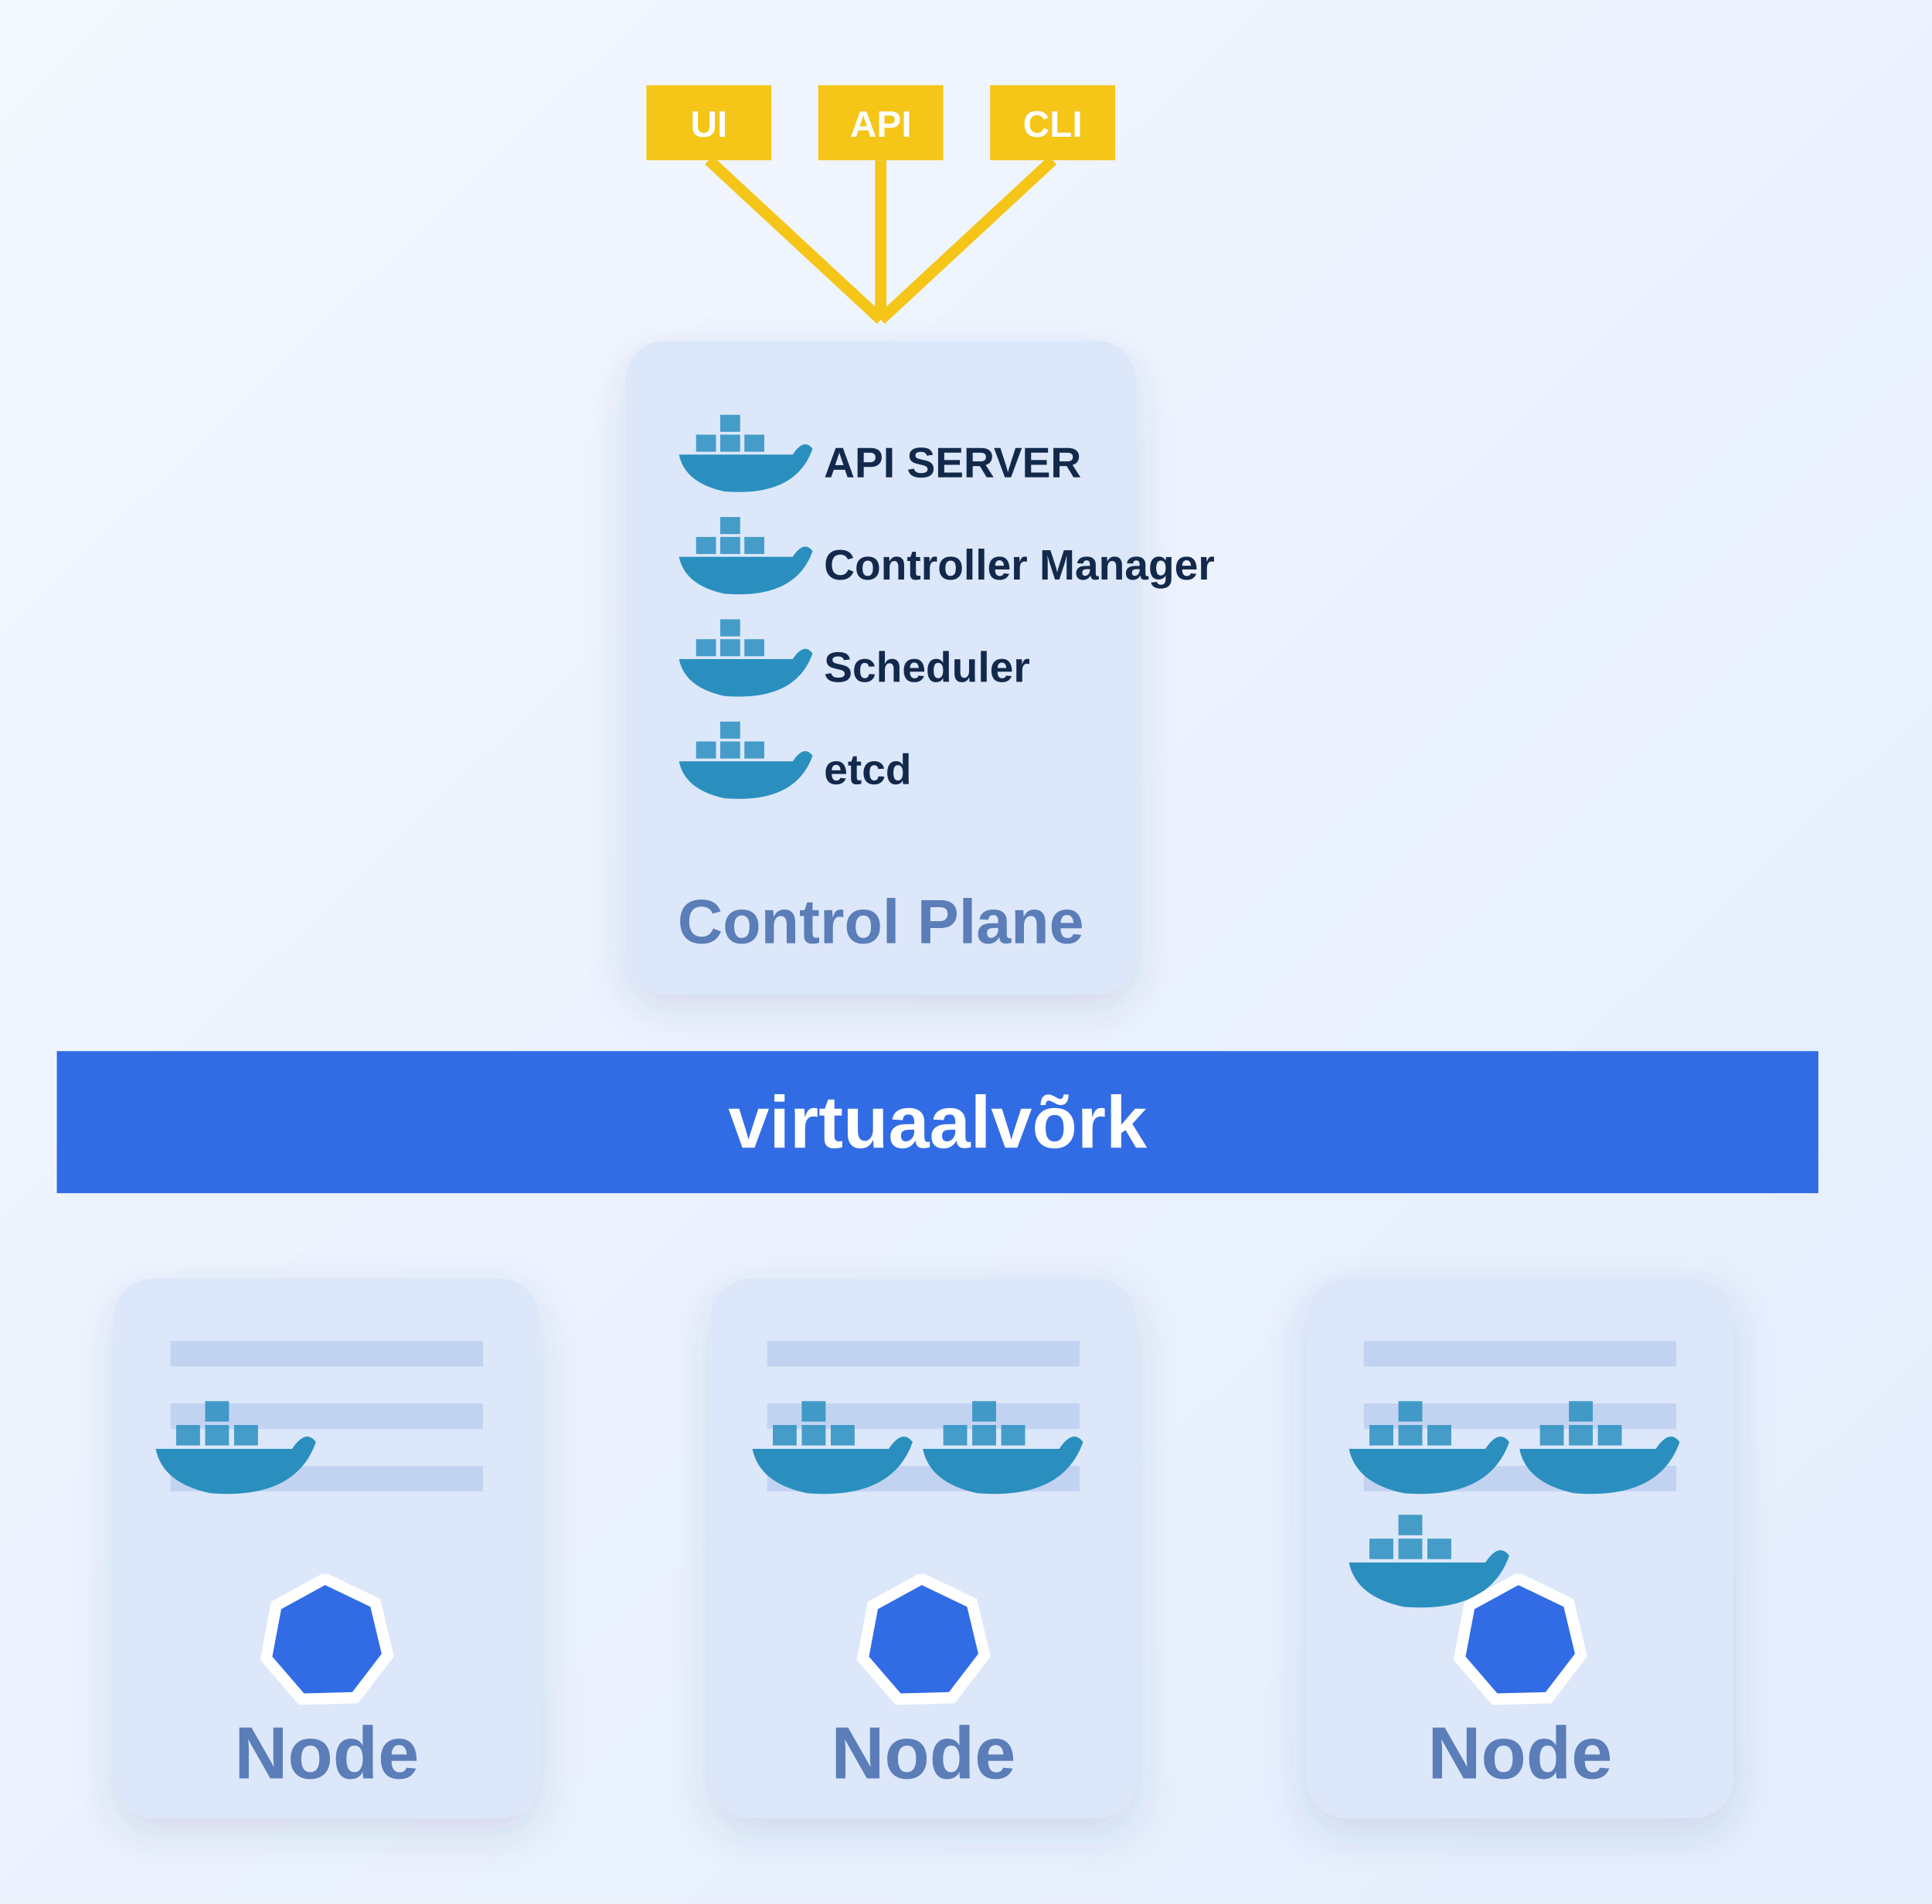
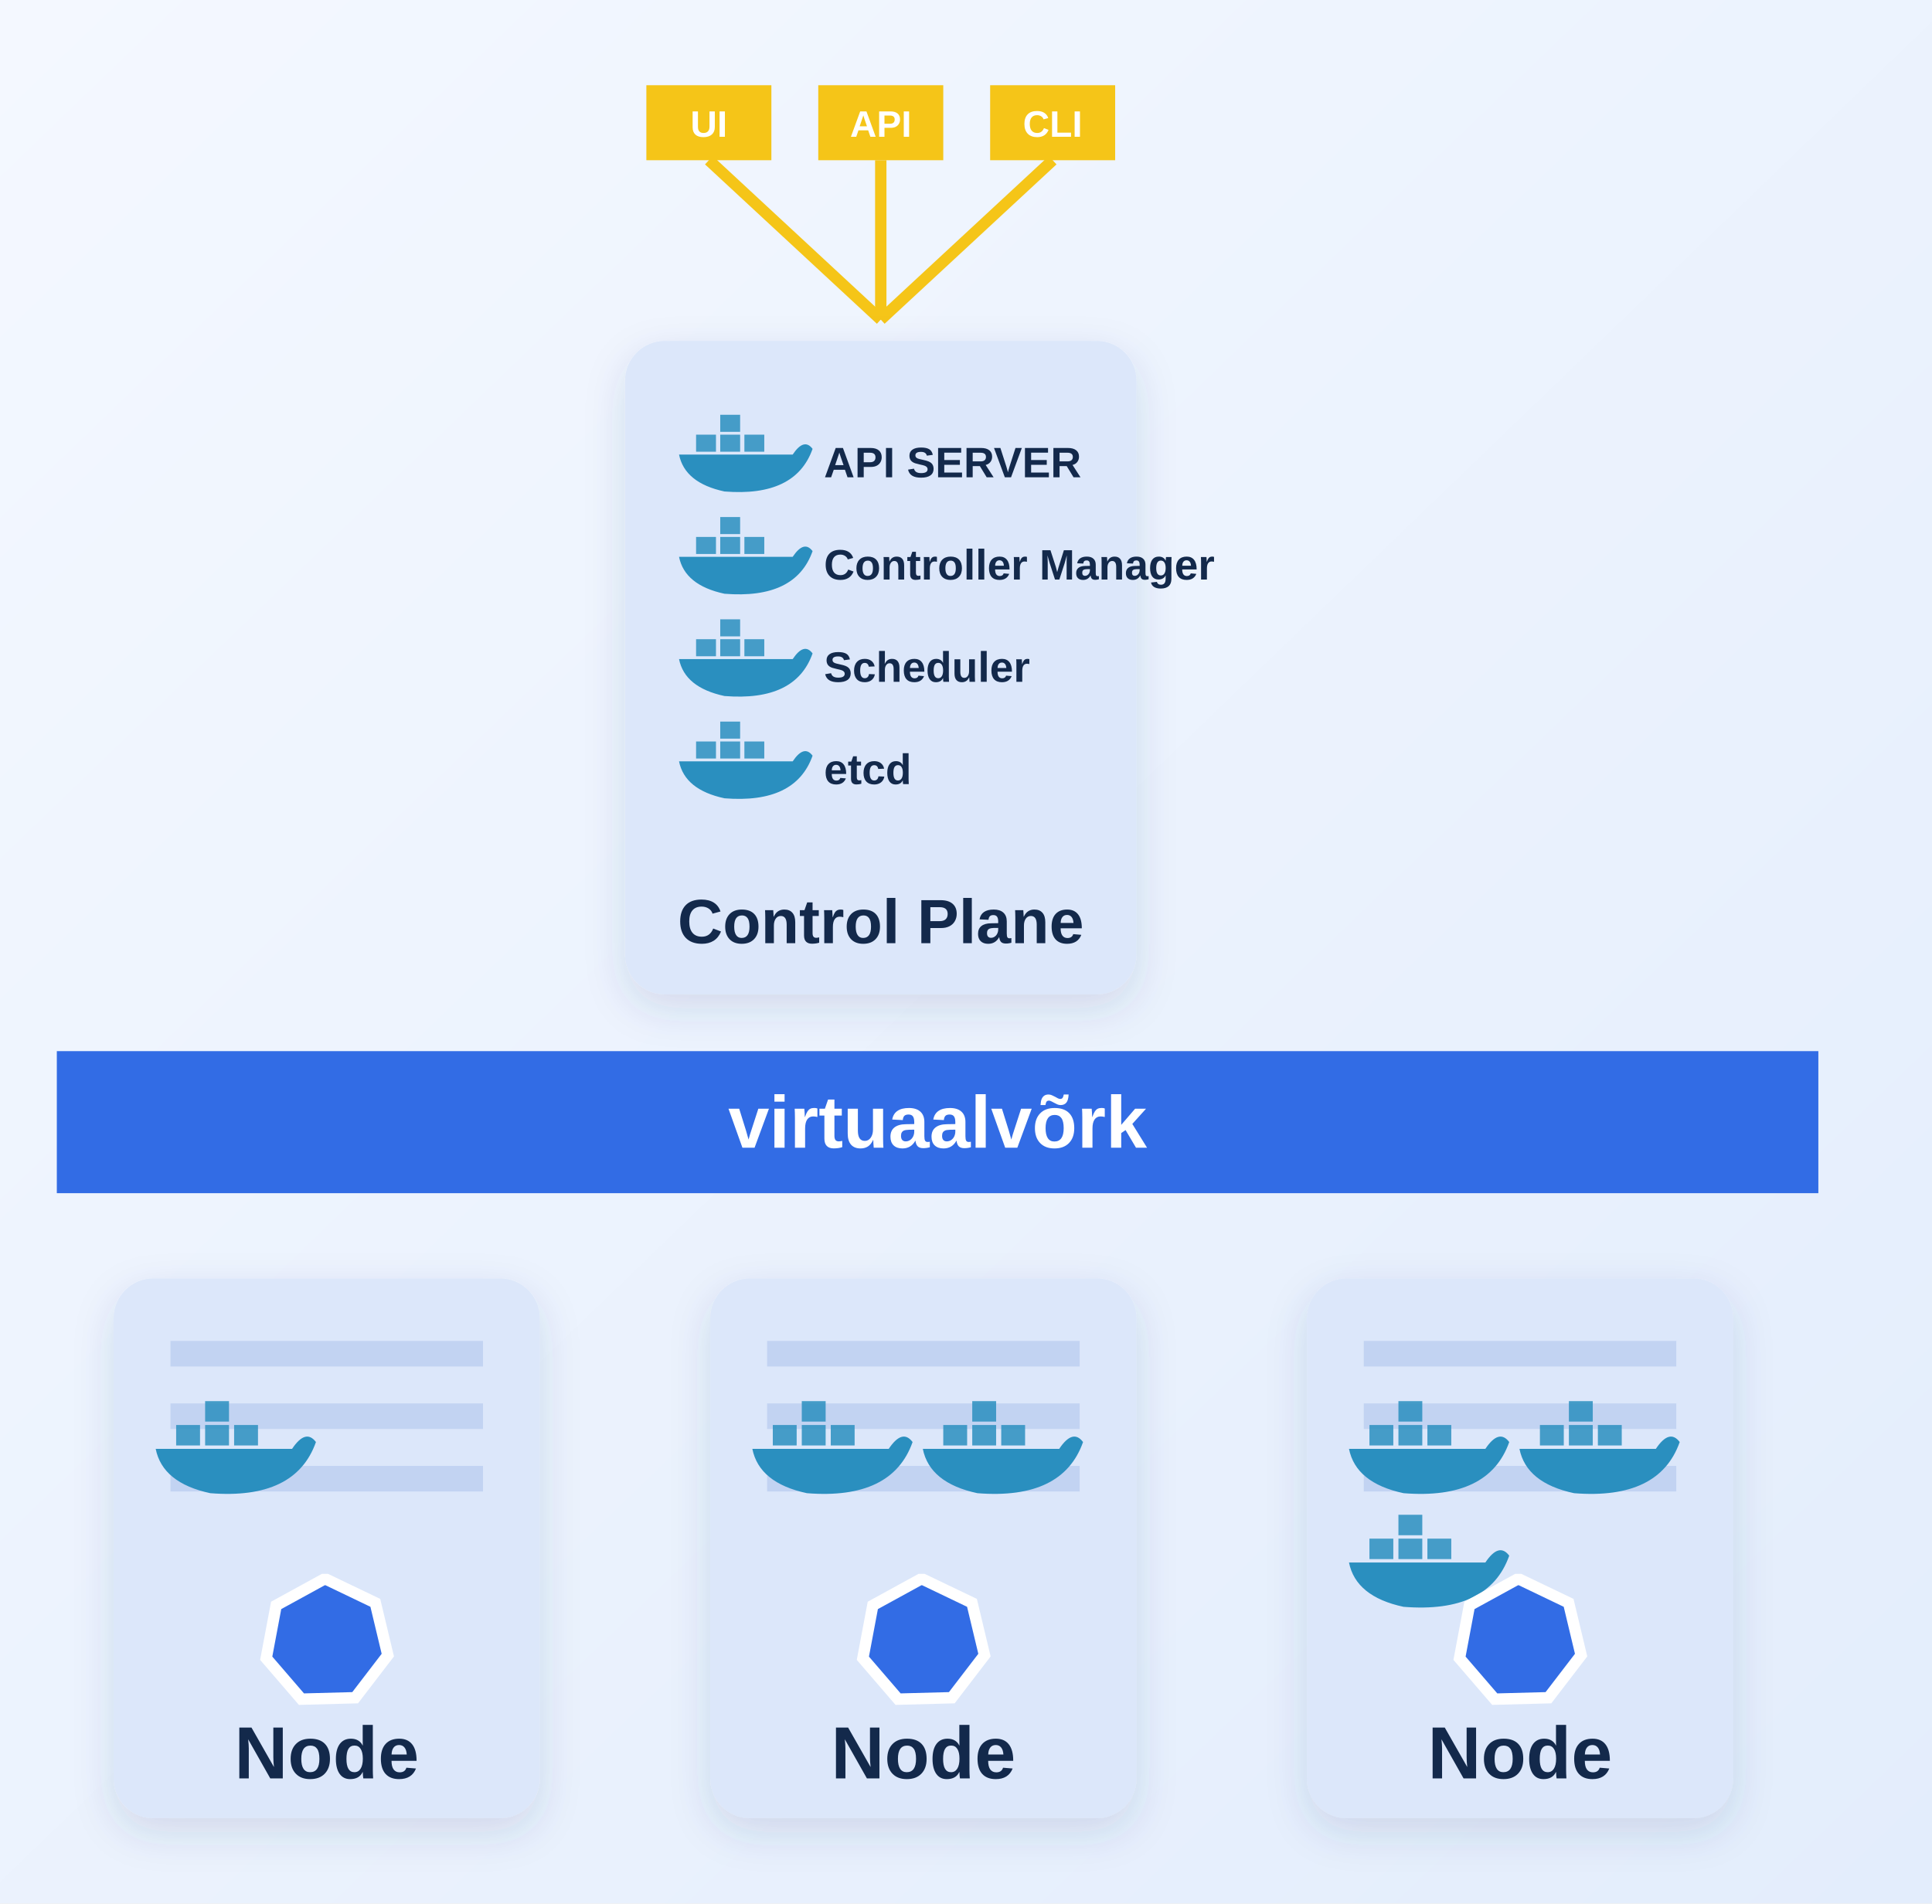
<svg xmlns="http://www.w3.org/2000/svg" viewBox="840 30 680 670" width="680" height="670">
  <defs>
    <linearGradient id="ubg" x1="0" y1="0" x2="1" y2="1">
      <stop offset="0" stop-color="#F4F8FF" />
      <stop offset="1" stop-color="#E3EDFC" />
    </linearGradient>
    <filter id="ush" x="-10%" y="-10%" width="120%" height="135%">
      <feDropShadow dx="0" dy="5" stdDeviation="7" flood-color="#2A4A80" flood-opacity="0.14" />
    </filter>
  </defs>
  <rect x="840" y="30" width="100%" height="100%" fill="url(#ubg)" />
  <rect x="1067.5" y="60" width="44.0" height="26.4" fill="#F5C518" />
  <text x="1089.5" y="78.15" style="font-family:'Segoe UI',Arial,sans-serif;font-size:13px;font-weight:600;fill:#FFF;text-anchor:middle">UI</text>
  <line x1="1089.5" y1="86.4" x2="1150" y2="142.5" stroke="#F5C518" stroke-width="4" />
  <rect x="1128.0" y="60" width="44.0" height="26.4" fill="#F5C518" />
  <text x="1150.0" y="78.15" style="font-family:'Segoe UI',Arial,sans-serif;font-size:13px;font-weight:600;fill:#FFF;text-anchor:middle">API</text>
  <line x1="1150.0" y1="86.4" x2="1150" y2="142.5" stroke="#F5C518" stroke-width="4" />
  <rect x="1188.5" y="60" width="44.0" height="26.4" fill="#F5C518" />
  <text x="1210.5" y="78.15" style="font-family:'Segoe UI',Arial,sans-serif;font-size:13px;font-weight:600;fill:#FFF;text-anchor:middle">CLI</text>
  <line x1="1210.5" y1="86.4" x2="1150" y2="142.5" stroke="#F5C518" stroke-width="4" />
  <rect filter="url(#ush)" x="1060" y="150" width="180" height="230" rx="14" fill="#DCE7FA" />
  <rect x="1085.0" y="183.0" width="7.0" height="6.0" fill="#2A8FBF" opacity="0.85" />
  <rect x="1093.5" y="183.0" width="7.0" height="6.0" fill="#2A8FBF" opacity="0.85" />
  <rect x="1102.0" y="183.0" width="7.0" height="6.0" fill="#2A8FBF" opacity="0.85" />
  <rect x="1093.5" y="176.0" width="7.0" height="6.0" fill="#2A8FBF" opacity="0.85" />
  <path d="M1079.0 190 H1119.0 Q1123.0 184.0 1126.0 188.0 Q1120.0 205.0 1095.0 203.0 Q1081.0 200.0 1079.0 190 z" fill="#2A8FBF" />
  <text x="1130" y="198" style="font-family:'Segoe UI',Arial,sans-serif;font-size:15px;font-weight:600;fill:#13294B;text-anchor:start">API SERVER</text>
  <rect x="1085.0" y="219.0" width="7.0" height="6.0" fill="#2A8FBF" opacity="0.85" />
  <rect x="1093.5" y="219.0" width="7.0" height="6.0" fill="#2A8FBF" opacity="0.85" />
  <rect x="1102.0" y="219.0" width="7.0" height="6.0" fill="#2A8FBF" opacity="0.85" />
  <rect x="1093.5" y="212.0" width="7.0" height="6.0" fill="#2A8FBF" opacity="0.85" />
  <path d="M1079.0 226 H1119.0 Q1123.0 220.0 1126.0 224.0 Q1120.0 241.0 1095.0 239.0 Q1081.0 236.0 1079.0 226 z" fill="#2A8FBF" />
  <text x="1130" y="234" style="font-family:'Segoe UI',Arial,sans-serif;font-size:15px;font-weight:600;fill:#13294B;text-anchor:start">Controller Manager</text>
  <rect x="1085.0" y="255.0" width="7.0" height="6.0" fill="#2A8FBF" opacity="0.85" />
  <rect x="1093.5" y="255.0" width="7.0" height="6.0" fill="#2A8FBF" opacity="0.85" />
  <rect x="1102.0" y="255.0" width="7.0" height="6.0" fill="#2A8FBF" opacity="0.85" />
  <rect x="1093.5" y="248.0" width="7.0" height="6.0" fill="#2A8FBF" opacity="0.85" />
  <path d="M1079.0 262 H1119.0 Q1123.0 256.0 1126.0 260.0 Q1120.0 277.0 1095.0 275.0 Q1081.0 272.0 1079.0 262 z" fill="#2A8FBF" />
  <text x="1130" y="270" style="font-family:'Segoe UI',Arial,sans-serif;font-size:15px;font-weight:600;fill:#13294B;text-anchor:start">Scheduler</text>
  <rect x="1085.0" y="291.0" width="7.0" height="6.0" fill="#2A8FBF" opacity="0.85" />
  <rect x="1093.5" y="291.0" width="7.0" height="6.0" fill="#2A8FBF" opacity="0.85" />
  <rect x="1102.0" y="291.0" width="7.0" height="6.0" fill="#2A8FBF" opacity="0.85" />
  <rect x="1093.5" y="284.0" width="7.0" height="6.0" fill="#2A8FBF" opacity="0.85" />
  <path d="M1079.0 298 H1119.0 Q1123.0 292.0 1126.0 296.0 Q1120.0 313.0 1095.0 311.0 Q1081.0 308.0 1079.0 298 z" fill="#2A8FBF" />
  <text x="1130" y="306" style="font-family:'Segoe UI',Arial,sans-serif;font-size:15px;font-weight:600;fill:#13294B;text-anchor:start">etcd</text>
-   <text x="1150.0" y="362" style="font-family:'Segoe UI',Arial,sans-serif;font-size:22px;font-weight:600;fill:#5B7DB8;text-anchor:middle">Control Plane</text>
+   <text x="1150.0" y="362" style="font-family:'Segoe UI',Arial,sans-serif;font-size:22px;font-weight:600;fill:#13294B;text-anchor:middle">Control Plane</text>
  <rect x="860" y="400" width="620" height="50" fill="#326CE5" />
  <text x="1170" y="434" style="font-family:'Segoe UI',Arial,sans-serif;font-size:26px;font-weight:600;fill:#FFF;text-anchor:middle">virtuaalvõrk</text>
  <rect filter="url(#ush)" x="880" y="480" width="150" height="190" rx="14" fill="#DCE7FA" />
  <rect x="900" y="502" width="110" height="9" fill="#C2D3F2" />
  <rect x="900" y="524" width="110" height="9" fill="#C2D3F2" />
  <rect x="900" y="546" width="110" height="9" fill="#C2D3F2" />
  <rect x="902.0" y="531.6" width="8.4" height="7.2" fill="#2A8FBF" opacity="0.85" />
  <rect x="912.2" y="531.6" width="8.4" height="7.2" fill="#2A8FBF" opacity="0.85" />
  <rect x="922.4" y="531.6" width="8.4" height="7.2" fill="#2A8FBF" opacity="0.85" />
  <rect x="912.2" y="523.2" width="8.4" height="7.2" fill="#2A8FBF" opacity="0.85" />
  <path d="M894.8 540 H942.8 Q947.6 532.8 951.2 537.6 Q944.0 558.0 914.0 555.6 Q897.2 552.0 894.8 540 z" fill="#2A8FBF" />
  <polygon points="955.0,586.0 972.1,594.2 976.5,612.6 965.0,627.6 946.1,628.1 933.7,613.7 937.2,595.1 953.8,586.0" fill="#326CE5" stroke="#FFF" stroke-width="4" />
  <text x="955.0" y="612.4" style="font-family:'Segoe UI',Arial,sans-serif;font-size:9px;font-weight:700;fill:#FFFFFF;text-anchor:middle" />
-   <text x="955.0" y="656" style="font-family:'Segoe UI',Arial,sans-serif;font-size:26px;font-weight:600;fill:#5B7DB8;text-anchor:middle">Node</text>
+   <text x="955.0" y="656" style="font-family:'Segoe UI',Arial,sans-serif;font-size:26px;font-weight:600;fill:#13294B;text-anchor:middle">Node</text>
  <rect filter="url(#ush)" x="1090" y="480" width="150" height="190" rx="14" fill="#DCE7FA" />
  <rect x="1110" y="502" width="110" height="9" fill="#C2D3F2" />
  <rect x="1110" y="524" width="110" height="9" fill="#C2D3F2" />
  <rect x="1110" y="546" width="110" height="9" fill="#C2D3F2" />
  <rect x="1112.0" y="531.6" width="8.4" height="7.2" fill="#2A8FBF" opacity="0.85" />
  <rect x="1122.2" y="531.6" width="8.4" height="7.2" fill="#2A8FBF" opacity="0.85" />
  <rect x="1132.4" y="531.6" width="8.4" height="7.2" fill="#2A8FBF" opacity="0.85" />
  <rect x="1122.2" y="523.2" width="8.4" height="7.2" fill="#2A8FBF" opacity="0.85" />
  <path d="M1104.8 540 H1152.8 Q1157.6 532.8 1161.2 537.6 Q1154.0 558.0 1124.0 555.6 Q1107.2 552.0 1104.8 540 z" fill="#2A8FBF" />
  <rect x="1172.0" y="531.6" width="8.4" height="7.2" fill="#2A8FBF" opacity="0.85" />
  <rect x="1182.2" y="531.6" width="8.4" height="7.2" fill="#2A8FBF" opacity="0.85" />
  <rect x="1192.4" y="531.6" width="8.4" height="7.2" fill="#2A8FBF" opacity="0.85" />
  <rect x="1182.2" y="523.2" width="8.4" height="7.2" fill="#2A8FBF" opacity="0.85" />
  <path d="M1164.8 540 H1212.8 Q1217.6 532.8 1221.2 537.6 Q1214.0 558.0 1184.0 555.6 Q1167.2 552.0 1164.8 540 z" fill="#2A8FBF" />
  <polygon points="1165.0,586.0 1182.1,594.2 1186.5,612.6 1175.0,627.6 1156.1,628.1 1143.7,613.7 1147.2,595.1 1163.8,586.0" fill="#326CE5" stroke="#FFF" stroke-width="4" />
  <text x="1165.0" y="612.4" style="font-family:'Segoe UI',Arial,sans-serif;font-size:9px;font-weight:700;fill:#FFFFFF;text-anchor:middle" />
-   <text x="1165.0" y="656" style="font-family:'Segoe UI',Arial,sans-serif;font-size:26px;font-weight:600;fill:#5B7DB8;text-anchor:middle">Node</text>
+   <text x="1165.0" y="656" style="font-family:'Segoe UI',Arial,sans-serif;font-size:26px;font-weight:600;fill:#13294B;text-anchor:middle">Node</text>
  <rect filter="url(#ush)" x="1300" y="480" width="150" height="190" rx="14" fill="#DCE7FA" />
  <rect x="1320" y="502" width="110" height="9" fill="#C2D3F2" />
  <rect x="1320" y="524" width="110" height="9" fill="#C2D3F2" />
  <rect x="1320" y="546" width="110" height="9" fill="#C2D3F2" />
  <rect x="1322.0" y="531.6" width="8.4" height="7.2" fill="#2A8FBF" opacity="0.85" />
  <rect x="1332.2" y="531.6" width="8.4" height="7.2" fill="#2A8FBF" opacity="0.85" />
  <rect x="1342.4" y="531.6" width="8.4" height="7.2" fill="#2A8FBF" opacity="0.85" />
  <rect x="1332.2" y="523.2" width="8.4" height="7.2" fill="#2A8FBF" opacity="0.85" />
  <path d="M1314.8 540 H1362.8 Q1367.6 532.8 1371.2 537.6 Q1364.0 558.0 1334.0 555.6 Q1317.2 552.0 1314.8 540 z" fill="#2A8FBF" />
  <rect x="1382.0" y="531.6" width="8.4" height="7.2" fill="#2A8FBF" opacity="0.85" />
  <rect x="1392.2" y="531.6" width="8.4" height="7.2" fill="#2A8FBF" opacity="0.85" />
  <rect x="1402.4" y="531.6" width="8.4" height="7.2" fill="#2A8FBF" opacity="0.85" />
  <rect x="1392.2" y="523.2" width="8.4" height="7.2" fill="#2A8FBF" opacity="0.85" />
  <path d="M1374.8 540 H1422.8 Q1427.6 532.8 1431.2 537.6 Q1424.0 558.0 1394.0 555.6 Q1377.2 552.0 1374.8 540 z" fill="#2A8FBF" />
  <rect x="1322.0" y="571.6" width="8.4" height="7.2" fill="#2A8FBF" opacity="0.85" />
  <rect x="1332.2" y="571.6" width="8.4" height="7.2" fill="#2A8FBF" opacity="0.85" />
  <rect x="1342.4" y="571.6" width="8.4" height="7.2" fill="#2A8FBF" opacity="0.85" />
  <rect x="1332.2" y="563.2" width="8.4" height="7.2" fill="#2A8FBF" opacity="0.85" />
  <path d="M1314.8 580 H1362.8 Q1367.6 572.8 1371.2 577.6 Q1364.0 598.0 1334.0 595.6 Q1317.2 592.0 1314.8 580 z" fill="#2A8FBF" />
  <polygon points="1375.0,586.0 1392.1,594.2 1396.5,612.6 1385.0,627.6 1366.1,628.1 1353.7,613.7 1357.2,595.1 1373.8,586.0" fill="#326CE5" stroke="#FFF" stroke-width="4" />
  <text x="1375.0" y="612.4" style="font-family:'Segoe UI',Arial,sans-serif;font-size:9px;font-weight:700;fill:#FFFFFF;text-anchor:middle" />
-   <text x="1375.0" y="656" style="font-family:'Segoe UI',Arial,sans-serif;font-size:26px;font-weight:600;fill:#5B7DB8;text-anchor:middle">Node</text>
+   <text x="1375.0" y="656" style="font-family:'Segoe UI',Arial,sans-serif;font-size:26px;font-weight:600;fill:#13294B;text-anchor:middle">Node</text>
  <rect filter="url(#ush)" x="120" y="40" width="560" height="86" rx="14" fill="#FFFFFF" stroke="#C2D3F2" stroke-width="3" />
  <text x="400.0" y="76" style="font-family:'Segoe UI',Arial,sans-serif;font-size:26px;font-weight:700;fill:#13294B;text-anchor:middle">Virtuaalvõrk</text>
  <text x="400.0" y="108" style="font-family:'Segoe UI',Arial,sans-serif;font-size:23px;font-weight:400;fill:#13294B;text-anchor:middle">teeb kõigist node'idest ühe suure masina</text>
</svg>
